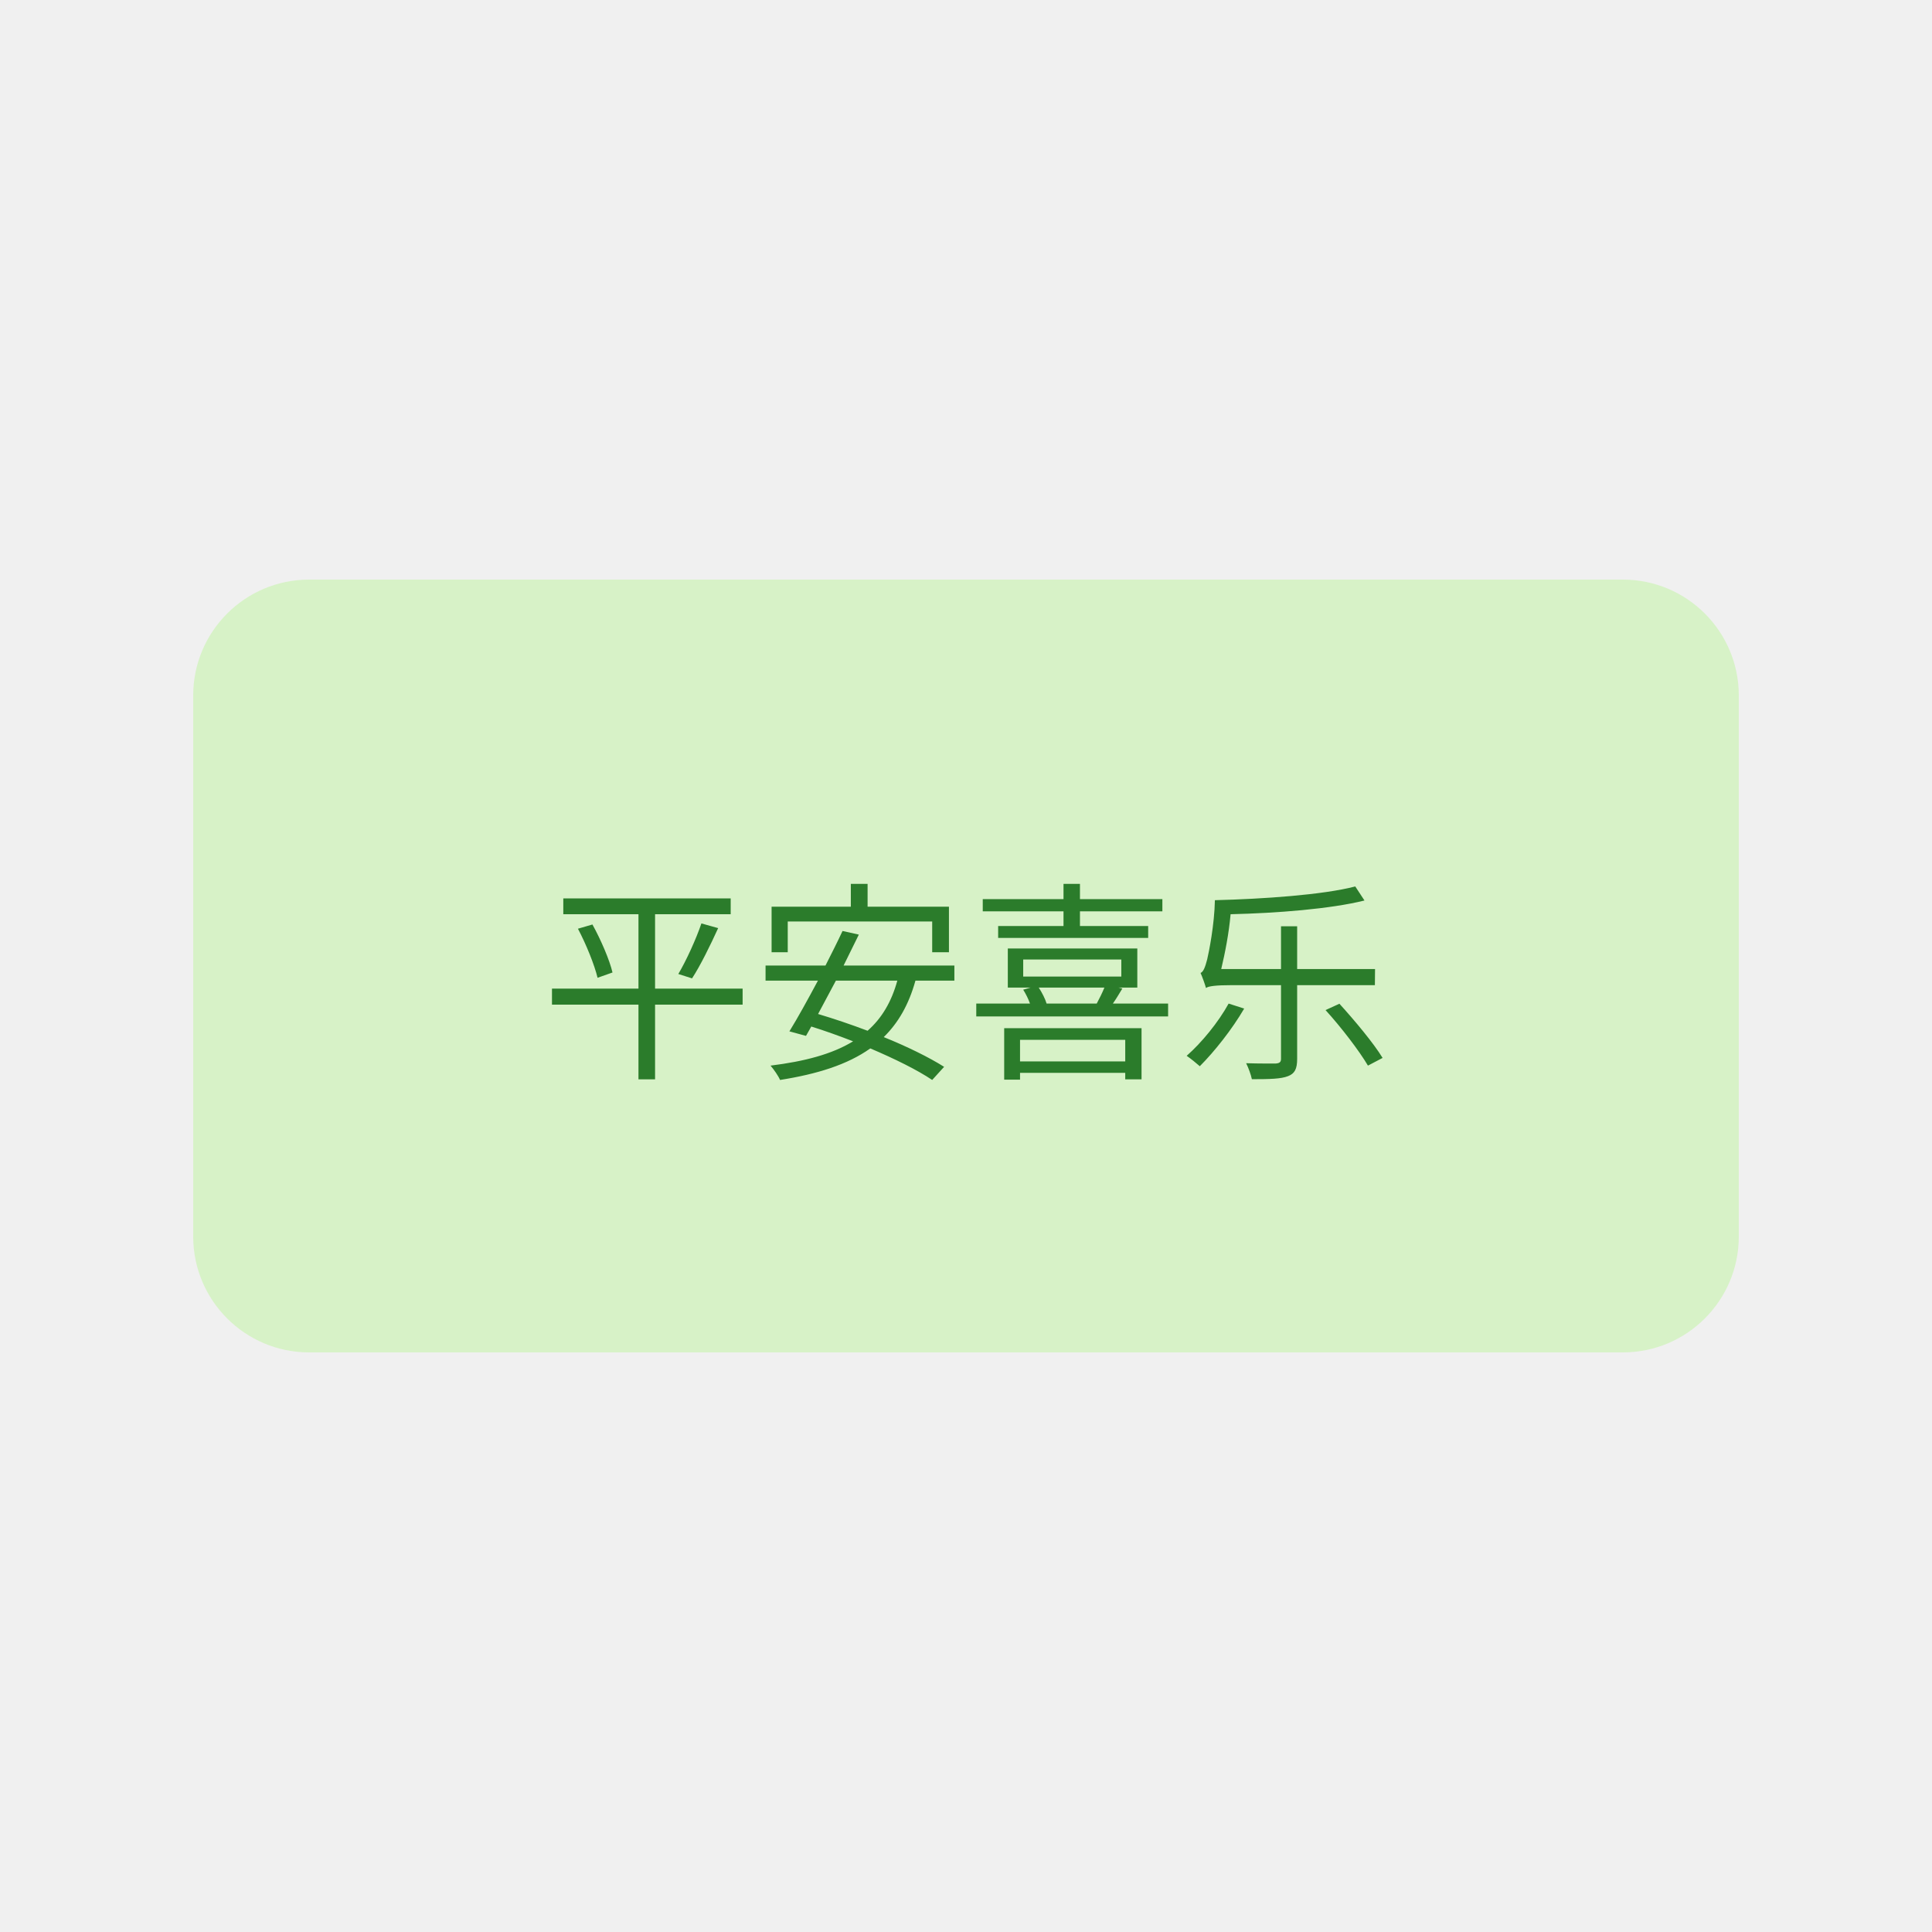
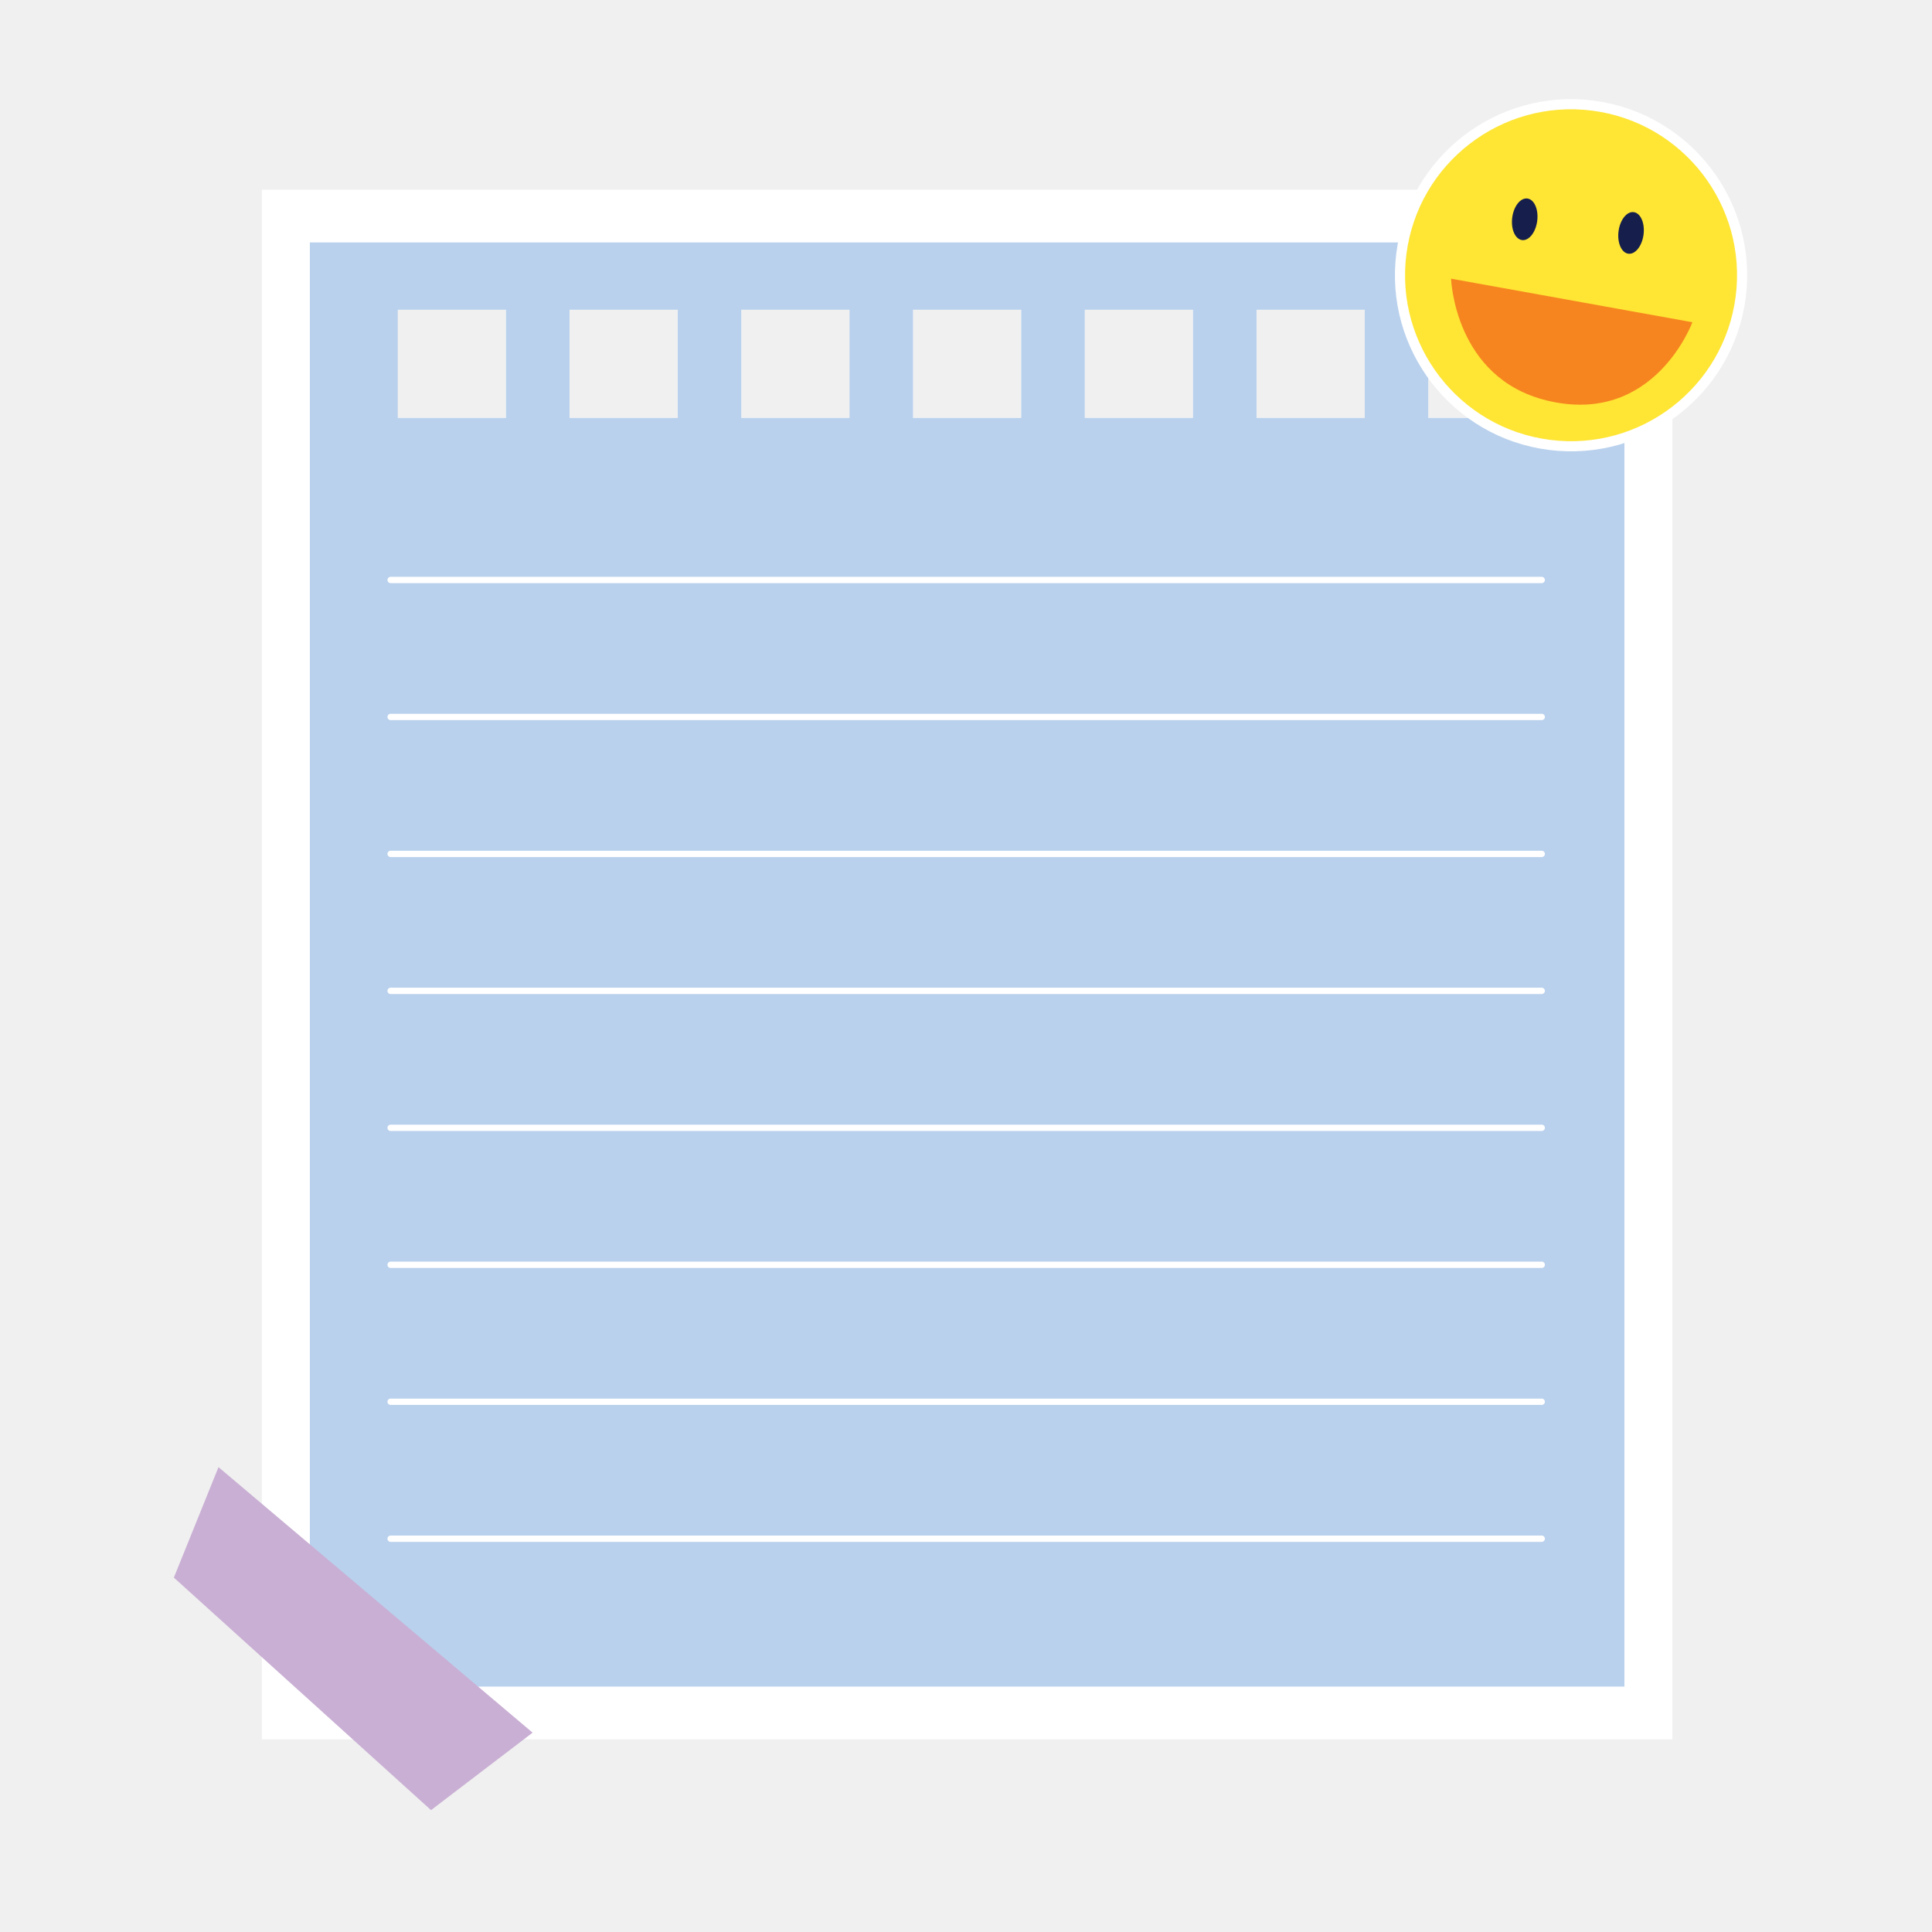
- <svg xmlns="http://www.w3.org/2000/svg" width="200" height="200" viewBox="0 0 200 200">
-   <rect x="20" y="60" width="160" height="80" rx="12" fill="#d7f2c7" />
-   <text x="100" y="110" font-size="22" text-anchor="middle" font-family="Arial" fill="#2b7c2b">平安喜乐</text>
+ <svg xmlns="http://www.w3.org/2000/svg" width="3780" zoomAndPan="magnify" viewBox="0 0 2835 2835" height="3780" preserveAspectRatio="xMidYMid meet" version="1.0">
+   <defs>
+     <clipPath id="4ad4d61006">
+       <path d="M 255 2152 L 782 2152 L 782 2656.277 L 255 2656.277 Z M 255 2152 " clip-rule="nonzero" />
+     </clipPath>
+   </defs>
+   <path fill="#ffffff" d="M 2454.078 278.398 L 384.293 278.398 L 384.293 2552.234 L 2454.055 2552.234 L 2454.055 278.398 Z M 742.52 454.535 L 583.73 454.535 L 583.73 613.293 L 742.52 613.293 Z M 994.547 454.535 L 835.734 454.535 L 835.734 613.293 L 994.547 613.293 Z M 1246.551 454.535 L 1087.762 454.535 L 1087.762 613.293 L 1246.551 613.293 Z M 1498.555 454.535 L 1339.77 454.535 L 1339.77 613.293 L 1498.555 613.293 Z M 1750.605 454.535 L 1591.797 454.535 L 1591.797 613.293 L 1750.605 613.293 Z M 2002.609 454.535 L 1843.824 454.535 L 1843.824 613.293 L 2002.609 613.293 Z M 2254.637 454.535 L 2095.828 454.535 L 2095.828 613.293 L 2254.637 613.293 Z M 2254.637 454.535 " fill-opacity="1" fill-rule="evenodd" />
+   <path fill="#b9d1ed" d="M 2383.66 355.746 L 454.688 355.746 L 454.688 2474.891 L 2383.66 2474.891 Z M 742.52 454.535 L 583.73 454.535 L 583.73 613.293 L 742.52 613.293 Z M 994.547 454.535 L 835.734 454.535 L 835.734 613.293 L 994.547 613.293 Z M 1246.551 454.535 L 1087.762 454.535 L 1087.762 613.293 L 1246.551 613.293 Z M 1498.555 454.535 L 1339.77 454.535 L 1339.77 613.293 L 1498.555 613.293 Z M 1750.605 454.535 L 1591.797 454.535 L 1591.797 613.293 L 1750.605 613.293 Z M 2002.609 454.535 L 1843.824 454.535 L 1843.824 613.293 L 2002.609 613.293 Z M 2254.637 454.535 L 2095.828 454.535 L 2095.828 613.293 L 2254.637 613.293 Z M 2254.637 454.535 " fill-opacity="1" fill-rule="evenodd" />
+   <path fill="#ffffff" d="M 573.199 2262.527 L 2262.316 2262.527 C 2264.883 2262.527 2266.953 2260.461 2266.953 2257.891 C 2266.953 2255.324 2264.883 2253.258 2262.316 2253.258 L 573.199 2253.258 C 570.633 2253.258 568.562 2255.324 568.562 2257.891 C 568.562 2260.461 570.633 2262.527 573.199 2262.527 Z M 573.199 2061.551 L 2262.316 2061.551 C 2264.883 2061.551 2266.953 2059.484 2266.953 2056.918 C 2266.953 2054.352 2264.883 2052.281 2262.316 2052.281 L 573.199 2052.281 C 570.633 2052.281 568.562 2054.352 568.562 2056.918 C 568.562 2059.484 570.633 2061.551 573.199 2061.551 Z M 573.199 1860.578 L 2262.316 1860.578 C 2264.883 1860.578 2266.953 1858.508 2266.953 1855.941 C 2266.953 1853.375 2264.883 1851.309 2262.316 1851.309 L 573.199 1851.309 C 570.633 1851.309 568.562 1853.375 568.562 1855.941 C 568.562 1858.508 570.633 1860.578 573.199 1860.578 Z M 573.199 1659.602 L 2262.316 1659.602 C 2264.883 1659.602 2266.953 1657.535 2266.953 1654.965 C 2266.953 1652.398 2264.883 1650.332 2262.316 1650.332 L 573.199 1650.332 C 570.633 1650.332 568.562 1652.398 568.562 1654.965 C 568.562 1657.535 570.633 1659.602 573.199 1659.602 Z M 573.199 1458.625 L 2262.316 1458.625 C 2264.883 1458.625 2266.953 1456.559 2266.953 1453.992 C 2266.953 1451.426 2264.883 1449.355 2262.316 1449.355 L 573.199 1449.355 C 570.633 1449.355 568.562 1451.426 568.562 1453.992 C 568.562 1456.559 570.633 1458.625 573.199 1458.625 Z M 573.199 1257.652 L 2262.316 1257.652 C 2264.883 1257.652 2266.953 1255.582 2266.953 1253.016 C 2266.953 1250.449 2264.883 1248.383 2262.316 1248.383 L 573.199 1248.383 C 570.633 1248.383 568.562 1250.449 568.562 1253.016 C 568.562 1255.582 570.633 1257.652 573.199 1257.652 Z M 573.199 1056.676 L 2262.316 1056.676 C 2264.883 1056.676 2266.953 1054.609 2266.953 1052.039 C 2266.953 1049.473 2264.883 1047.406 2262.316 1047.406 L 573.199 1047.406 C 570.633 1047.406 568.562 1049.473 568.562 1052.039 C 568.562 1054.609 570.633 1056.676 573.199 1056.676 Z M 573.199 855.699 L 2262.316 855.699 C 2264.883 855.699 2266.953 853.633 2266.953 851.066 C 2266.953 848.5 2264.883 846.43 2262.316 846.43 L 573.199 846.43 C 570.633 846.43 568.562 848.5 568.562 851.066 C 568.562 853.633 570.633 855.699 573.199 855.699 Z M 573.199 855.699 " fill-opacity="1" fill-rule="evenodd" />
+   <path stroke-linecap="round" transform="matrix(2.377397, 0, 0, 2.376999, 224.9589, 120.9706)" fill-opacity="1" fill="#ffe534" fill-rule="evenodd" stroke-linejoin="round" d="M 888.491 14.31 C 946.28 21.719 987.191 74.65 979.78 132.45 C 972.37 190.24 919.44 231.15 861.64 223.74 C 803.849 216.33 762.94 163.4 770.35 105.599 C 777.76 47.809 830.7 6.91 888.491 14.31 Z M 888.491 14.31 " stroke="#ffffff" stroke-width="6.25" stroke-opacity="1" stroke-miterlimit="10" />
+   <path fill="#f6851f" d="M 2129.301 408.922 L 2483.367 472.836 C 2483.367 472.836 2427.426 625.895 2270.066 587.742 C 2134.031 554.773 2129.301 408.922 2129.301 408.922 Z M 2129.301 408.922 " fill-opacity="1" fill-rule="evenodd" />
+   <path fill="#161f4c" d="M 2241.254 291.281 C 2251.379 292.59 2257.848 307.305 2255.707 324.133 C 2253.543 340.961 2243.582 353.559 2233.453 352.277 C 2223.328 350.969 2216.859 336.254 2219 319.426 C 2221.141 302.598 2231.102 290 2241.254 291.281 Z M 2241.254 291.281 " fill-opacity="1" fill-rule="evenodd" />
+   <path fill="#161f4c" d="M 2397.281 311.297 C 2407.41 312.605 2413.875 327.316 2411.734 344.148 C 2409.574 360.977 2399.609 373.574 2389.484 372.289 C 2379.355 370.984 2372.891 356.27 2375.027 339.441 C 2377.168 322.586 2387.152 309.988 2397.281 311.297 Z M 2397.281 311.297 " fill-opacity="1" fill-rule="evenodd" />
+   <g clip-path="url(#4ad4d61006)">
+     <path fill="#c9afd4" d="M 320.625 2152.852 L 781.531 2542.492 L 632.492 2656.16 L 255.129 2314.965 Z M 320.625 2152.852 " fill-opacity="1" fill-rule="evenodd" />
+   </g>
</svg>
